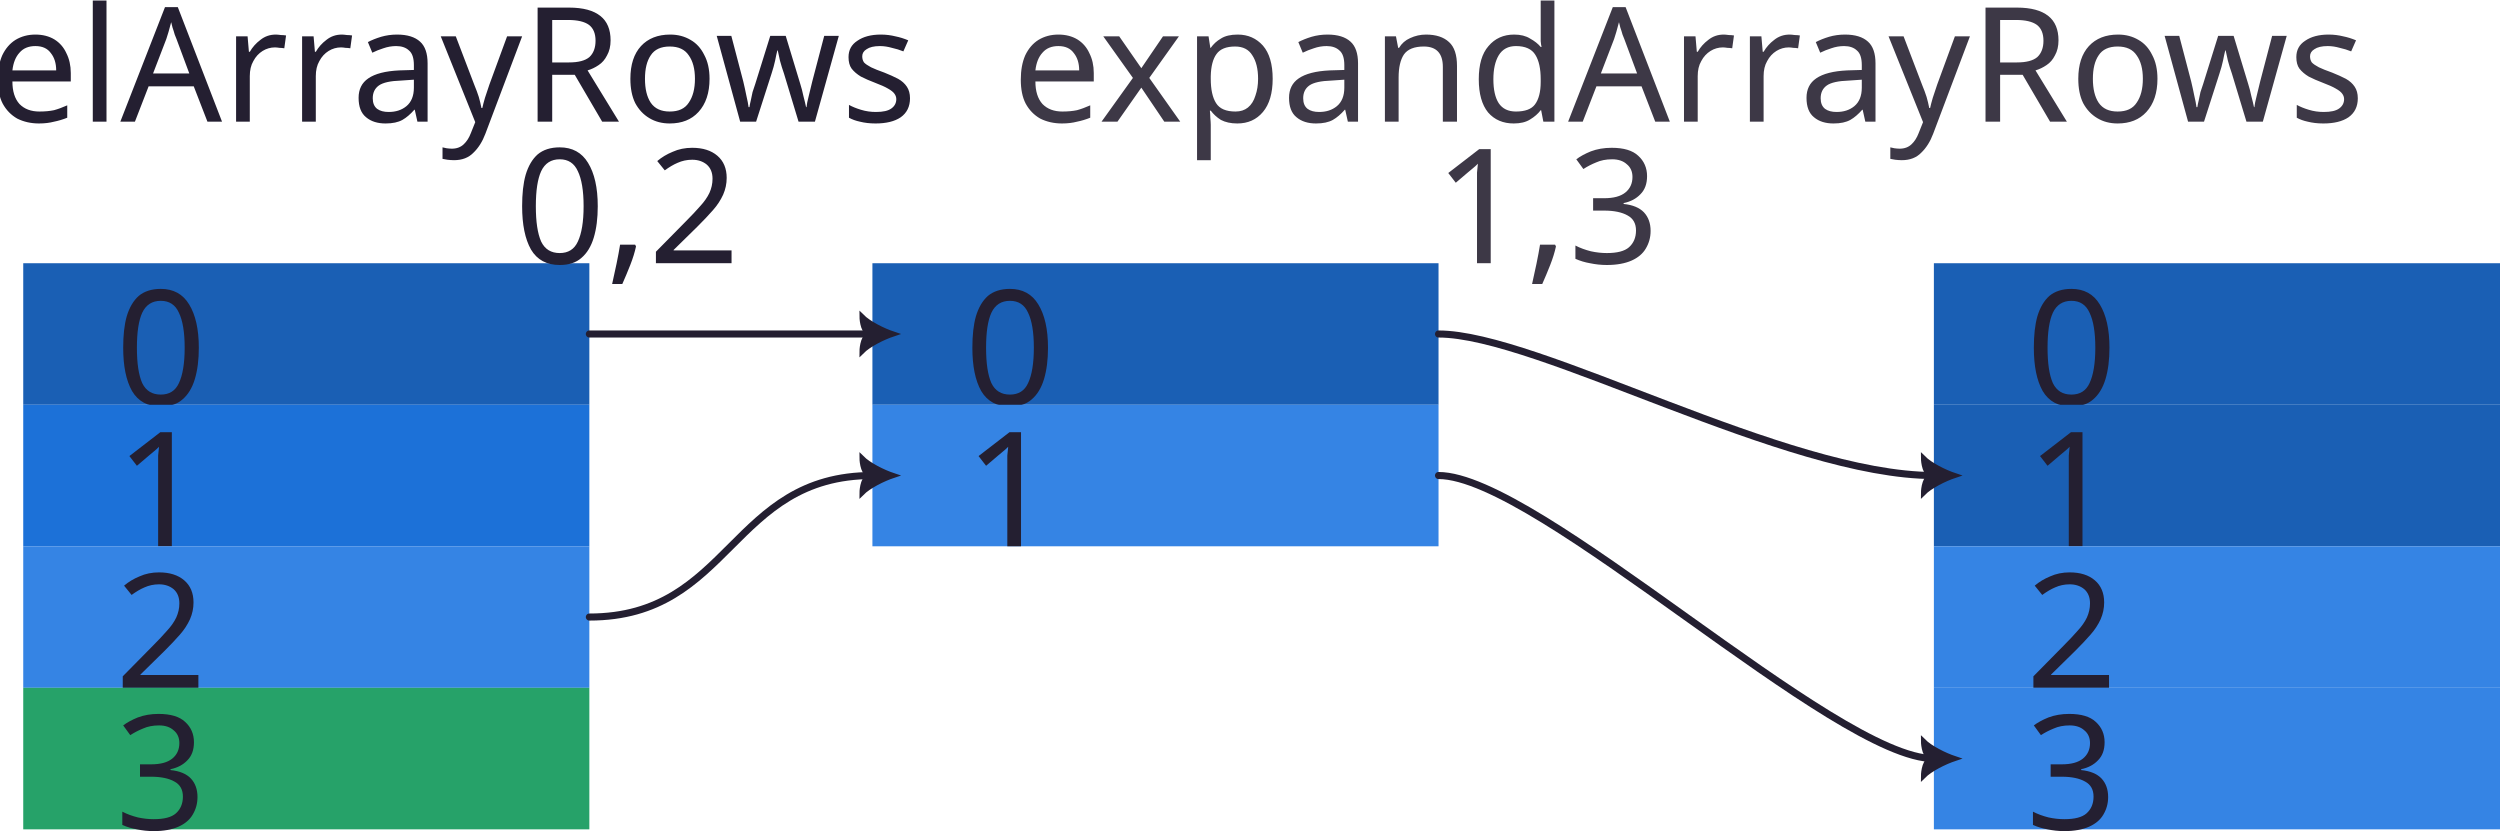
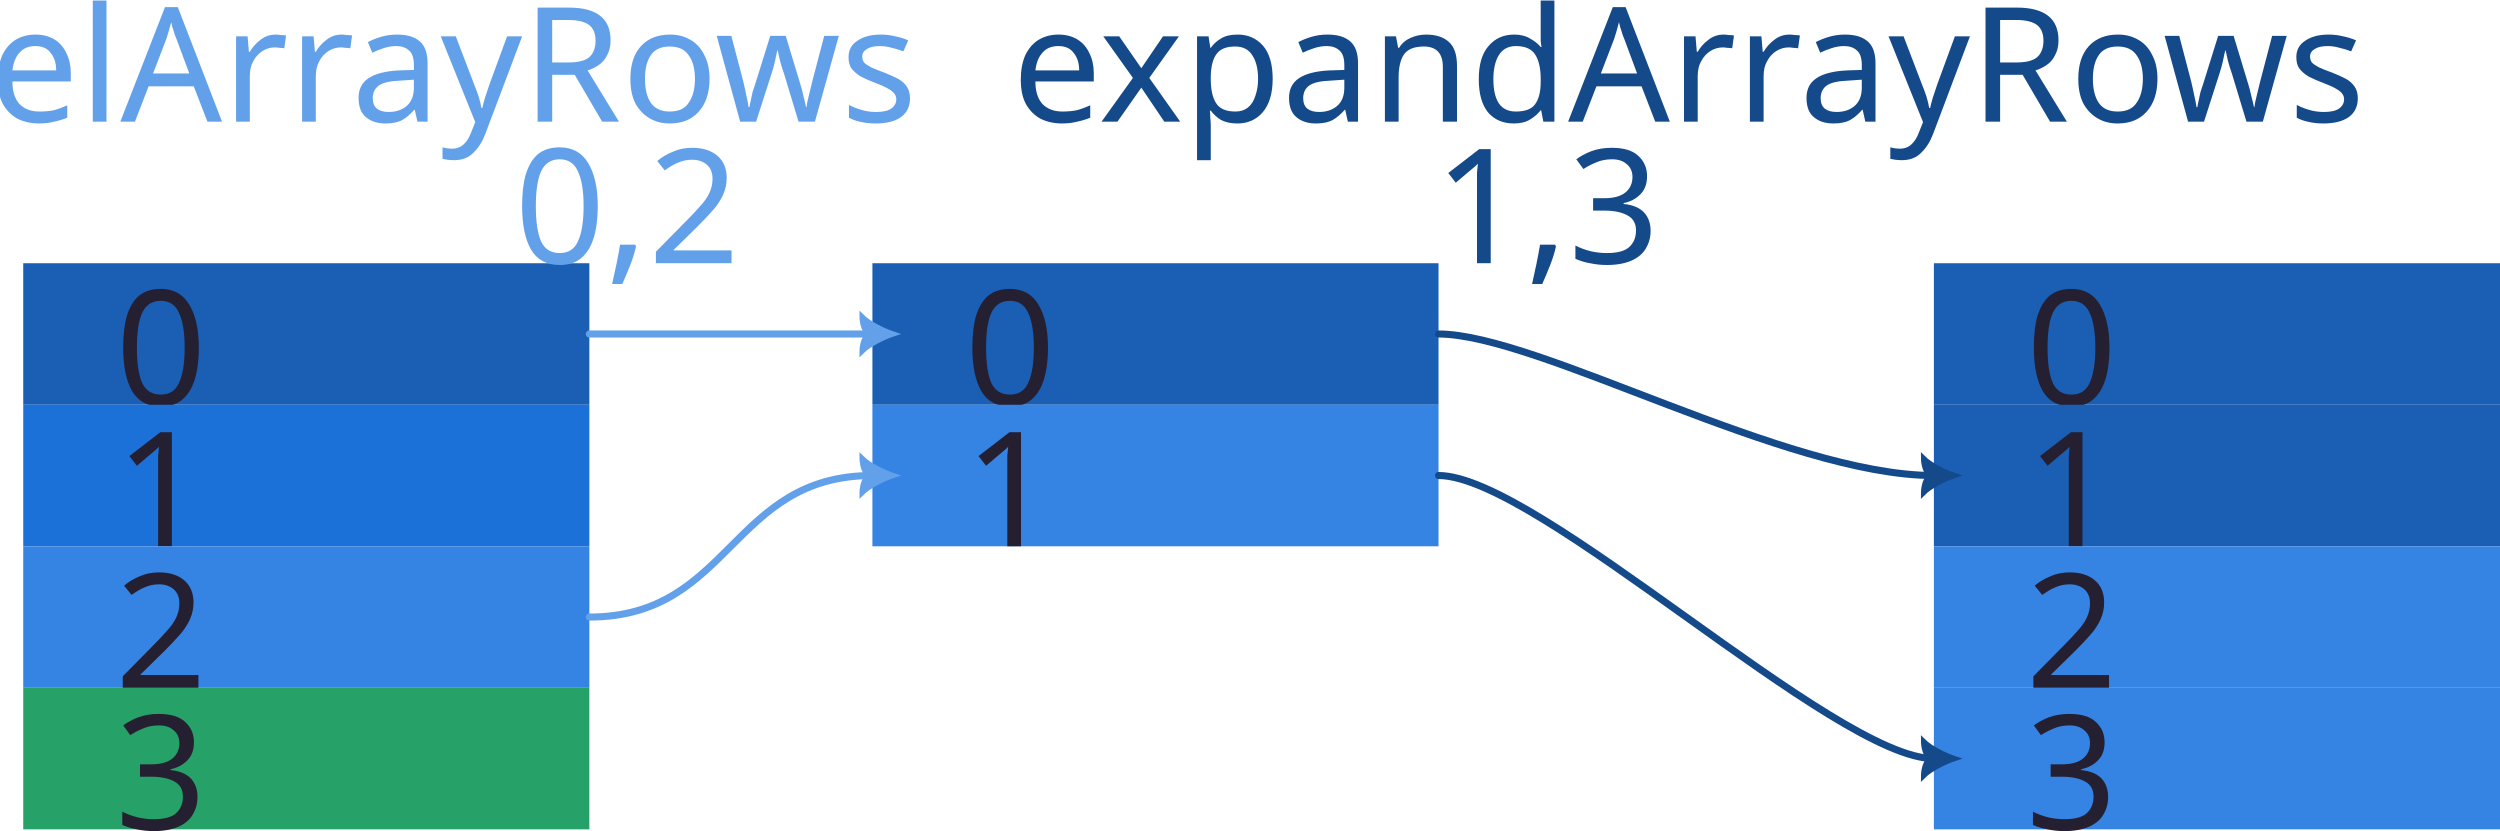
<svg xmlns="http://www.w3.org/2000/svg" width="88.321mm" height="29.357mm" viewBox="0 0 88.321 29.357" version="1.1" id="svg1">
  <defs id="defs1">
    <marker style="overflow:visible" id="ArrowTriangleStylized" refX="0" refY="0" orient="auto-start-reverse" markerWidth="1" markerHeight="1" viewBox="0 0 1 1" preserveAspectRatio="xMidYMid">
      <path transform="scale(0.5)" style="fill:context-stroke;fill-rule:evenodd;stroke:context-stroke;stroke-width:1pt" d="m 6,0 c -3,1 -7,3 -9,5 0,0 0,-4 2,-5 -2,-1 -2,-5 -2,-5 2,2 6,4 9,5 z" id="path4" />
    </marker>
  </defs>
  <g id="layer1" transform="translate(-24.179,-15.70052)">
    <g id="g70">
      <rect style="fill:#1a5fb4;stroke-width:1;stroke-linecap:round;stroke-linejoin:round;stroke-dasharray:1, 3" id="rect1" width="20" height="5" x="25" y="25" />
      <text xml:space="preserve" style="font-size:5.644px;font-family:'Roboto Slab';-inkscape-font-specification:'Roboto Slab';text-align:center;writing-mode:lr-tb;direction:ltr;text-anchor:middle;fill:#241f31;stroke-width:1;stroke-linecap:round;stroke-linejoin:round;stroke-dasharray:1, 3" x="35" y="30" id="text10">
        <tspan id="tspan10" style="text-align:center;text-anchor:middle;fill:#241f31;stroke-width:1" x="35" y="30">0</tspan>
      </text>
    </g>
    <g id="g78">
      <rect style="fill:#1c71d8;stroke-width:1;stroke-linecap:round;stroke-linejoin:round;stroke-dasharray:1, 3" id="rect2" width="20" height="5" x="25" y="30" />
      <text xml:space="preserve" style="font-size:5.644px;font-family:'Roboto Slab';-inkscape-font-specification:'Roboto Slab';text-align:center;writing-mode:lr-tb;direction:ltr;text-anchor:middle;fill:#241f31;stroke-width:1;stroke-linecap:round;stroke-linejoin:round;stroke-dasharray:1, 3" x="35" y="35" id="text11">
        <tspan id="tspan11" style="text-align:center;text-anchor:middle;fill:#241f31;stroke-width:1" x="35" y="35">1</tspan>
      </text>
    </g>
    <g id="g71">
      <rect style="fill:#3584e4;stroke-width:1;stroke-linecap:round;stroke-linejoin:round;stroke-dasharray:1, 3" id="rect3" width="20" height="5" x="25" y="35" />
      <text xml:space="preserve" style="font-size:5.644px;font-family:'Roboto Slab';-inkscape-font-specification:'Roboto Slab';text-align:center;writing-mode:lr-tb;direction:ltr;text-anchor:middle;fill:#241f31;stroke-width:1;stroke-linecap:round;stroke-linejoin:round;stroke-dasharray:1, 3" x="35" y="40" id="text12">
        <tspan id="tspan12" style="text-align:center;text-anchor:middle;fill:#241f31;stroke-width:1" x="35" y="40">2</tspan>
      </text>
    </g>
    <g id="g79">
      <rect style="fill:#26a269;stroke-width:1;stroke-linecap:round;stroke-linejoin:round;stroke-dasharray:1, 3" id="rect4" width="20" height="5" x="25" y="40" />
      <text xml:space="preserve" style="font-size:5.644px;font-family:'Roboto Slab';-inkscape-font-specification:'Roboto Slab';text-align:center;writing-mode:lr-tb;direction:ltr;text-anchor:middle;fill:#241f31;stroke-width:1;stroke-linecap:round;stroke-linejoin:round;stroke-dasharray:1, 3" x="35" y="45" id="text13">
        <tspan id="tspan13" style="text-align:center;text-anchor:middle;fill:#241f31;stroke-width:1" x="35" y="45">3</tspan>
      </text>
    </g>
    <g id="g72" transform="translate(30)">
      <rect style="fill:#1a5fb4;stroke-width:1;stroke-linecap:round;stroke-linejoin:round;stroke-dasharray:1, 3" id="rect71" width="20" height="5" x="25" y="25" />
      <text xml:space="preserve" style="font-size:5.644px;font-family:'Roboto Slab';-inkscape-font-specification:'Roboto Slab';text-align:center;writing-mode:lr-tb;direction:ltr;text-anchor:middle;fill:#241f31;stroke-width:1;stroke-linecap:round;stroke-linejoin:round;stroke-dasharray:1, 3" x="35" y="30" id="text71">
        <tspan id="tspan71" style="text-align:center;text-anchor:middle;fill:#241f31;stroke-width:1" x="35" y="30">0</tspan>
      </text>
    </g>
    <g id="g73" transform="translate(30,-5)">
      <rect style="fill:#3584e4;stroke-width:1;stroke-linecap:round;stroke-linejoin:round;stroke-dasharray:1, 3" id="rect72" width="20" height="5" x="25" y="35" />
      <text xml:space="preserve" style="font-size:5.644px;font-family:'Roboto Slab';-inkscape-font-specification:'Roboto Slab';text-align:center;writing-mode:lr-tb;direction:ltr;text-anchor:middle;fill:#241f31;stroke-width:1;stroke-linecap:round;stroke-linejoin:round;stroke-dasharray:1, 3" x="35" y="40" id="text72">
        <tspan id="tspan72" style="text-align:center;text-anchor:middle;fill:#241f31;stroke-width:1" x="35" y="40">1</tspan>
      </text>
    </g>
-     <text xml:space="preserve" style="font-size:5.644px;font-family:'Roboto Slab';-inkscape-font-specification:'Roboto Slab';text-align:center;writing-mode:lr-tb;direction:ltr;text-anchor:middle;fill:#241f31;stroke:none;stroke-width:0.25;stroke-linecap:round;stroke-linejoin:round;stroke-dasharray:none;stroke-dashoffset:0" x="50" y="25" id="text73">
-       <tspan id="tspan73" style="fill:#241f31;stroke-width:0.25" x="50" y="25">0,2</tspan>
+     <text xml:space="preserve" style="font-size:5.644px;font-family:'Roboto Slab';-inkscape-font-specification:'Roboto Slab';text-align:center;writing-mode:lr-tb;direction:ltr;text-anchor:middle;fill:#62a0ea;stroke:none;stroke-width:0.25;stroke-linecap:round;stroke-linejoin:round;stroke-dasharray:none;stroke-dashoffset:0" x="50" y="25" id="text73">
+       <tspan id="tspan73" style="fill:#62a0ea;stroke-width:0.25" x="50" y="25">0,2</tspan>
    </text>
-     <path style="fill:none;stroke:#241f31;stroke-width:0.25;stroke-linecap:round;stroke-linejoin:round;stroke-dasharray:none;stroke-dashoffset:0;marker-end:url(#ArrowTriangleStylized)" d="M 45,27.5 H 55" id="path73" />
-     <path style="fill:none;stroke:#241f31;stroke-width:0.25;stroke-linecap:round;stroke-linejoin:round;stroke-dasharray:none;stroke-dashoffset:0;marker-end:url(#ArrowTriangleStylized)" d="M 45,37.5 C 50,37.5 50,32.5 55,32.5" id="path74" />
-     <text xml:space="preserve" style="font-size:5.644px;font-family:'Roboto Slab';-inkscape-font-specification:'Roboto Slab';text-align:center;writing-mode:lr-tb;direction:ltr;text-anchor:middle;fill:#241f31;stroke:none;stroke-width:0.25;stroke-linecap:round;stroke-linejoin:round;stroke-dasharray:none;stroke-dashoffset:0" x="42.5" y="20" id="text74">
-       <tspan id="tspan74" style="fill:#241f31;stroke:none;stroke-width:0.25" x="42.5" y="20">selArrayRows</tspan>
+     <path style="fill:none;stroke:#62a0ea;stroke-width:0.25;stroke-linecap:round;stroke-linejoin:round;stroke-dasharray:none;stroke-dashoffset:0;marker-end:url(#ArrowTriangleStylized)" d="M 45,27.5 H 55" id="path73" />
+     <path style="fill:none;stroke:#62a0ea;stroke-width:0.25;stroke-linecap:round;stroke-linejoin:round;stroke-dasharray:none;stroke-dashoffset:0;marker-end:url(#ArrowTriangleStylized)" d="M 45,37.5 C 50,37.5 50,32.5 55,32.5" id="path74" />
+     <text xml:space="preserve" style="font-size:5.644px;font-family:'Roboto Slab';-inkscape-font-specification:'Roboto Slab';text-align:center;writing-mode:lr-tb;direction:ltr;text-anchor:middle;fill:#62a0ea;stroke:none;stroke-width:0.25;stroke-linecap:round;stroke-linejoin:round;stroke-dasharray:none;stroke-dashoffset:0" x="42.5" y="20" id="text74">
+       <tspan id="tspan74" style="fill:#62a0ea;stroke:none;stroke-width:0.25" x="42.5" y="20">selArrayRows</tspan>
    </text>
-     <text xml:space="preserve" style="font-size:5.644px;font-family:'Roboto Slab';-inkscape-font-specification:'Roboto Slab';text-align:center;writing-mode:lr-tb;direction:ltr;text-anchor:middle;fill:#3d3846;stroke:none;stroke-width:0.25;stroke-linecap:round;stroke-linejoin:round;stroke-dasharray:none;stroke-dashoffset:0" x="87.5" y="20" id="text75">
-       <tspan id="tspan75" style="stroke-width:0.25" x="87.5" y="20">expandArrayRows</tspan>
+     <text xml:space="preserve" style="font-size:5.644px;font-family:'Roboto Slab';-inkscape-font-specification:'Roboto Slab';text-align:center;writing-mode:lr-tb;direction:ltr;text-anchor:middle;fill:#14498a;stroke:none;stroke-width:0.25;stroke-linecap:round;stroke-linejoin:round;stroke-dasharray:none;stroke-dashoffset:0" x="87.5" y="20" id="text75">
+       <tspan id="tspan75" style="stroke-width:0.25;fill:#14498a" x="87.5" y="20">expandArrayRows</tspan>
    </text>
    <g id="g80" transform="translate(67.5)">
      <rect style="fill:#1a5fb4;stroke-width:1;stroke-linecap:round;stroke-linejoin:round;stroke-dasharray:1, 3" id="rect79" width="20" height="5" x="25" y="25" />
      <text xml:space="preserve" style="font-size:5.644px;font-family:'Roboto Slab';-inkscape-font-specification:'Roboto Slab';text-align:center;writing-mode:lr-tb;direction:ltr;text-anchor:middle;fill:#241f31;stroke-width:1;stroke-linecap:round;stroke-linejoin:round;stroke-dasharray:1, 3" x="35" y="30" id="text79">
        <tspan id="tspan79" style="text-align:center;text-anchor:middle;fill:#241f31;stroke-width:1" x="35" y="30">0</tspan>
      </text>
    </g>
    <g id="g81" transform="translate(67.5)">
      <rect style="fill:#1a5fb4;stroke-width:1;stroke-linecap:round;stroke-linejoin:round;stroke-dasharray:1, 3" id="rect80" width="20" height="5" x="25" y="30" />
      <text xml:space="preserve" style="font-size:5.644px;font-family:'Roboto Slab';-inkscape-font-specification:'Roboto Slab';text-align:center;writing-mode:lr-tb;direction:ltr;text-anchor:middle;fill:#241f31;stroke-width:1;stroke-linecap:round;stroke-linejoin:round;stroke-dasharray:1, 3" x="35" y="35" id="text80">
        <tspan id="tspan80" style="text-align:center;text-anchor:middle;fill:#241f31;stroke-width:1" x="35" y="35">1</tspan>
      </text>
    </g>
    <g id="g82" transform="translate(67.5)">
      <rect style="fill:#3584e4;stroke-width:1;stroke-linecap:round;stroke-linejoin:round;stroke-dasharray:1, 3" id="rect81" width="20" height="5" x="25" y="35" />
      <text xml:space="preserve" style="font-size:5.644px;font-family:'Roboto Slab';-inkscape-font-specification:'Roboto Slab';text-align:center;writing-mode:lr-tb;direction:ltr;text-anchor:middle;fill:#241f31;stroke-width:1;stroke-linecap:round;stroke-linejoin:round;stroke-dasharray:1, 3" x="35" y="40" id="text81">
        <tspan id="tspan81" style="text-align:center;text-anchor:middle;fill:#241f31;stroke-width:1" x="35" y="40">2</tspan>
      </text>
    </g>
    <g id="g83" transform="translate(67.5)">
      <rect style="fill:#3584e4;fill-opacity:1;stroke-width:1;stroke-linecap:round;stroke-linejoin:round;stroke-dasharray:1, 3" id="rect82" width="20" height="5" x="25" y="40" />
      <text xml:space="preserve" style="font-size:5.644px;font-family:'Roboto Slab';-inkscape-font-specification:'Roboto Slab';text-align:center;writing-mode:lr-tb;direction:ltr;text-anchor:middle;fill:#241f31;stroke-width:1;stroke-linecap:round;stroke-linejoin:round;stroke-dasharray:1, 3" x="35" y="45" id="text82">
        <tspan id="tspan82" style="text-align:center;text-anchor:middle;fill:#241f31;stroke-width:1" x="35" y="45">3</tspan>
      </text>
    </g>
-     <text xml:space="preserve" style="font-size:5.644px;font-family:'Roboto Slab';-inkscape-font-specification:'Roboto Slab';text-align:center;writing-mode:lr-tb;direction:ltr;text-anchor:middle;fill:#3d3846;stroke:none;stroke-width:0.25;stroke-linecap:round;stroke-linejoin:round;stroke-dasharray:none;stroke-dashoffset:0" x="82.5" y="25" id="text83">
-       <tspan id="tspan83" style="stroke-width:0.25" x="82.5" y="25">1,3</tspan>
+     <text xml:space="preserve" style="font-size:5.644px;font-family:'Roboto Slab';-inkscape-font-specification:'Roboto Slab';text-align:center;writing-mode:lr-tb;direction:ltr;text-anchor:middle;fill:#14498a;stroke:none;stroke-width:0.25;stroke-linecap:round;stroke-linejoin:round;stroke-dasharray:none;stroke-dashoffset:0" x="82.5" y="25" id="text83">
+       <tspan id="tspan83" style="stroke-width:0.25;fill:#14498a" x="82.5" y="25">1,3</tspan>
    </text>
-     <path style="fill:none;fill-opacity:1;stroke:#241f31;stroke-width:0.25;stroke-linecap:round;stroke-linejoin:round;stroke-dasharray:none;stroke-dashoffset:0;marker-end:url(#ArrowTriangleStylized)" d="m 75,27.5 c 3.5,0 12.25,5 17.5,5" id="path83" />
-     <path style="fill:none;fill-opacity:1;stroke:#241f31;stroke-width:0.25;stroke-linecap:round;stroke-linejoin:round;stroke-dasharray:none;stroke-dashoffset:0;marker-end:url(#ArrowTriangleStylized)" d="m 75,32.5 c 3.5,0 14,10 17.5,10" id="path84" />
+     <path style="fill:none;fill-opacity:1;stroke:#14498a;stroke-width:0.25;stroke-linecap:round;stroke-linejoin:round;stroke-dasharray:none;stroke-dashoffset:0;marker-end:url(#ArrowTriangleStylized)" d="m 75,27.5 c 3.5,0 12.25,5 17.5,5" id="path83" />
+     <path style="fill:none;fill-opacity:1;stroke:#14498a;stroke-width:0.25;stroke-linecap:round;stroke-linejoin:round;stroke-dasharray:none;stroke-dashoffset:0;marker-end:url(#ArrowTriangleStylized)" d="m 75,32.5 c 3.5,0 14,10 17.5,10" id="path84" />
  </g>
</svg>
